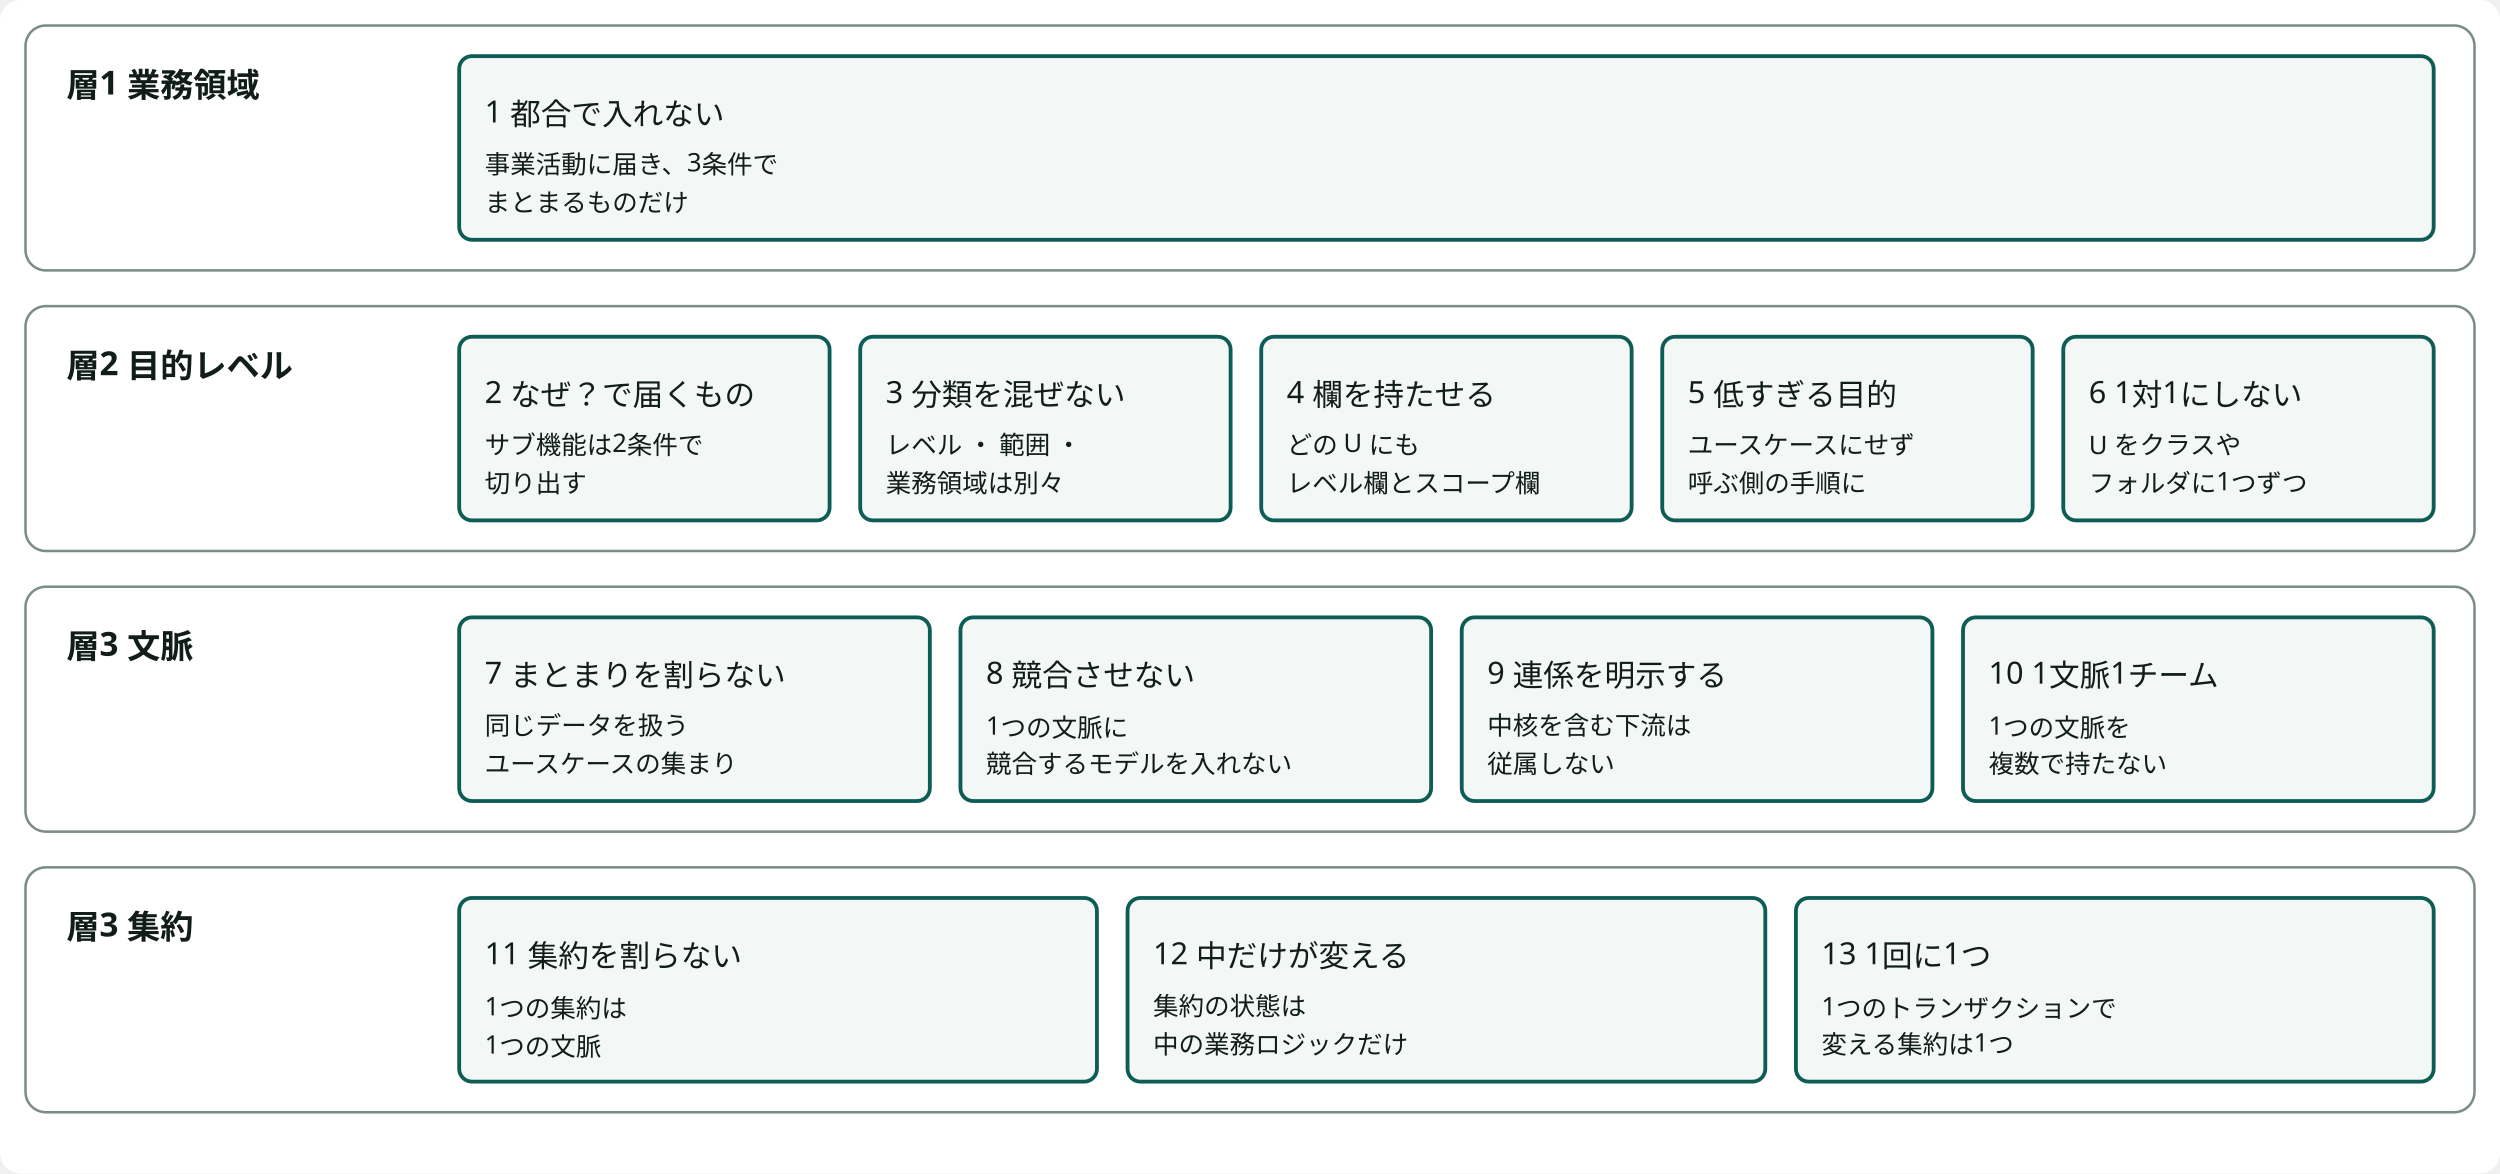
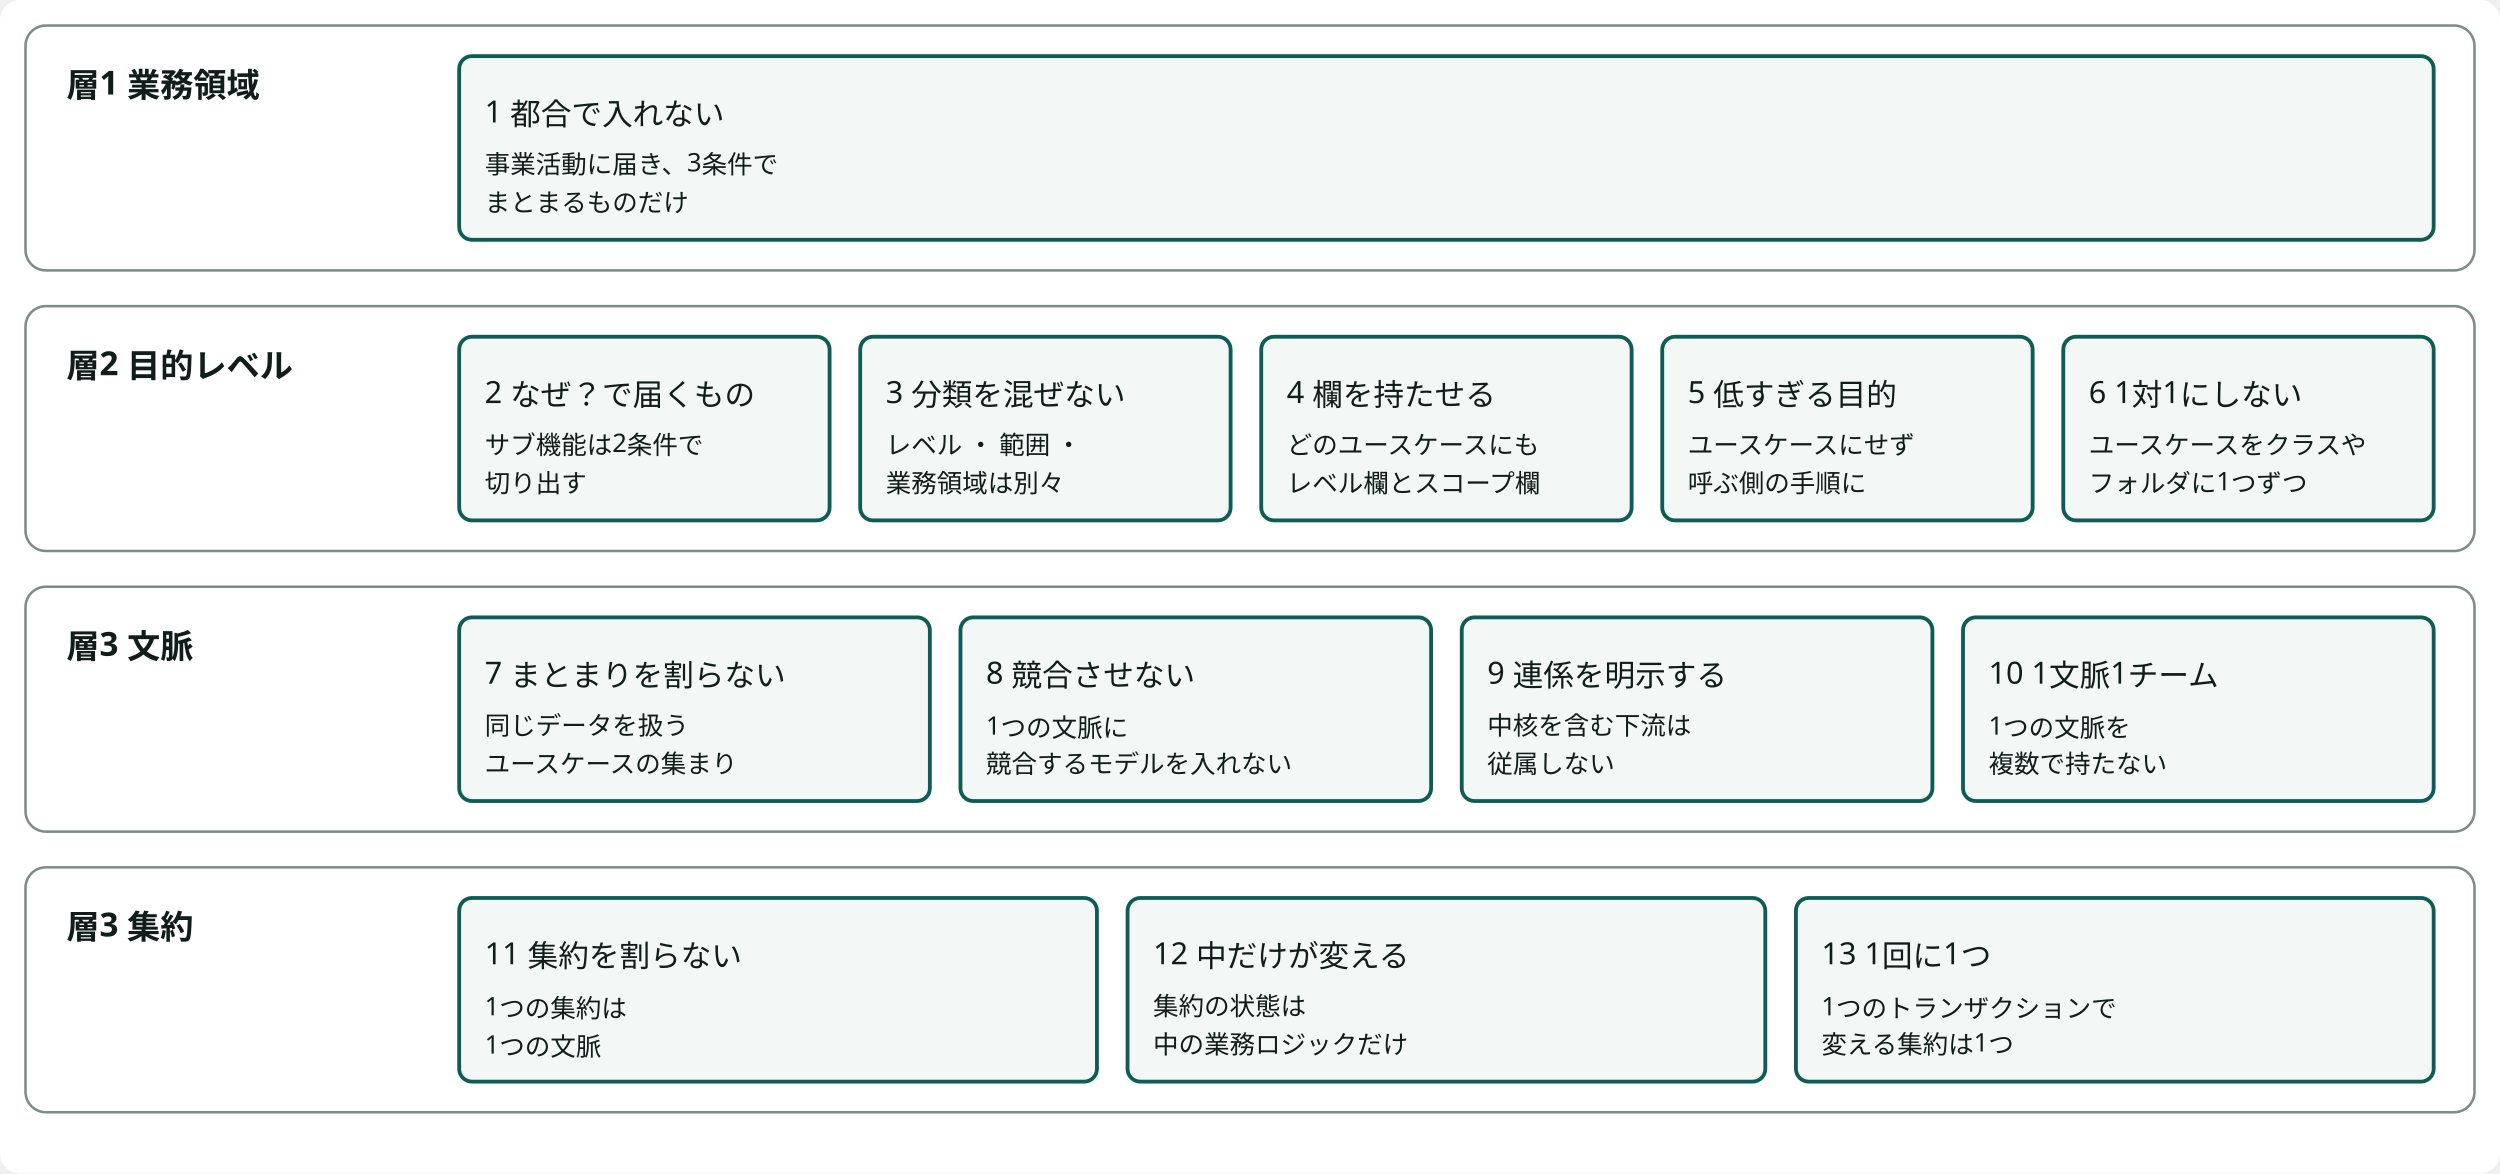
<svg viewBox="0 0 980 460" width="100%" style="min-width:900px;max-width:980px;display:block;margin:0 auto" role="img" aria-label="13の境界" class="dsvg">
  <style data-dsvg="dark">.dsvg .canvas{fill:var(--dsvg-area-fill,#FFFFFF)}.dsvg .area{fill:var(--dsvg-area-fill,#FFFFFF);stroke:var(--dsvg-line,#7C8C86)}.dsvg .title{fill:var(--dsvg-ink,#111D1A);font-size:13px;font-weight:700}.dsvg .box{fill:var(--dsvg-box-fill,#F3F7F5);stroke:var(--dsvg-accent,#0D5C55)}.dsvg .label{fill:var(--dsvg-ink,#111D1A);font-size:12px}.dsvg .label.small{fill:var(--dsvg-ink,#111D1A);font-size:10px}@media (prefers-color-scheme:dark){:root:not([data-theme="light"]) .dsvg,.dsvg:root:not([data-theme="light"]){--dsvg-area-fill:#22302D;--dsvg-line:#62756F;--dsvg-ink:#E6EEEB;--dsvg-box-fill:#16211E;--dsvg-accent:#6CC9B8}}:root[data-theme="dark"] .dsvg{--dsvg-area-fill:#22302D;--dsvg-line:#62756F;--dsvg-ink:#E6EEEB;--dsvg-box-fill:#16211E;--dsvg-accent:#6CC9B8}</style>
  <rect data-dsvg="canvas" class="canvas" x="0.0" y="0.0" width="980.0" height="460.0" fill="#FFFFFF" rx="8" />
  <rect class="area" x="10" y="10" width="960" height="96" fill="#FFFFFF" stroke="#7C8C86" stroke-width="1" rx="8" />
  <text class="title" x="26" y="38" text-anchor="start" font-family="Noto Sans JP, Hiragino Kaku Gothic ProN, sans-serif" font-size="13" font-weight="700" fill="#111D1A">層1 業務領域</text>
  <rect class="box" x="180.0" y="22" width="774.0" height="72" fill="#F3F7F5" stroke="#0D5C55" stroke-width="1.5" rx="5" />
  <text class="label" x="190.0" y="48" text-anchor="start" font-family="Noto Sans JP, Hiragino Kaku Gothic ProN, sans-serif" font-size="12" fill="#111D1A">1 都合で入れない</text>
  <text class="label small" x="190.0" y="68" text-anchor="start" font-family="Noto Sans JP, Hiragino Kaku Gothic ProN, sans-serif" font-size="10" fill="#111D1A">事業活動に届き、3条件で</text>
  <text class="label small" x="190.0" y="83" text-anchor="start" font-family="Noto Sans JP, Hiragino Kaku Gothic ProN, sans-serif" font-size="10" fill="#111D1A">まとまるものだけ</text>
  <rect class="area" x="10" y="120" width="960" height="96" fill="#FFFFFF" stroke="#7C8C86" stroke-width="1" rx="8" />
  <text class="title" x="26" y="148" text-anchor="start" font-family="Noto Sans JP, Hiragino Kaku Gothic ProN, sans-serif" font-size="13" font-weight="700" fill="#111D1A">層2 目的レベル</text>
  <rect class="box" x="180.0" y="132" width="145.2" height="72" fill="#F3F7F5" stroke="#0D5C55" stroke-width="1.5" rx="5" />
  <text class="label" x="190.0" y="158" text-anchor="start" font-family="Noto Sans JP, Hiragino Kaku Gothic ProN, sans-serif" font-size="12" fill="#111D1A">2 なぜ？で届くもの</text>
  <text class="label small" x="190.0" y="178" text-anchor="start" font-family="Noto Sans JP, Hiragino Kaku Gothic ProN, sans-serif" font-size="10" fill="#111D1A">サブ機能は2条件で</text>
  <text class="label small" x="190.0" y="193" text-anchor="start" font-family="Noto Sans JP, Hiragino Kaku Gothic ProN, sans-serif" font-size="10" fill="#111D1A">切り出す</text>
  <rect class="box" x="337.2" y="132" width="145.2" height="72" fill="#F3F7F5" stroke="#0D5C55" stroke-width="1.5" rx="5" />
  <text class="label" x="347.2" y="158" text-anchor="start" font-family="Noto Sans JP, Hiragino Kaku Gothic ProN, sans-serif" font-size="12" fill="#111D1A">3 分類を混ぜない</text>
  <text class="label small" x="347.2" y="178" text-anchor="start" font-family="Noto Sans JP, Hiragino Kaku Gothic ProN, sans-serif" font-size="10" fill="#111D1A">レベル ・ 範囲 ・</text>
  <text class="label small" x="347.2" y="193" text-anchor="start" font-family="Noto Sans JP, Hiragino Kaku Gothic ProN, sans-serif" font-size="10" fill="#111D1A">業務領域は別々</text>
  <rect class="box" x="494.4" y="132" width="145.2" height="72" fill="#F3F7F5" stroke="#0D5C55" stroke-width="1.5" rx="5" />
  <text class="label" x="504.4" y="158" text-anchor="start" font-family="Noto Sans JP, Hiragino Kaku Gothic ProN, sans-serif" font-size="12" fill="#111D1A">4 欄を持たせる</text>
-   <text class="label small" x="504.4" y="178" text-anchor="start" font-family="Noto Sans JP, Hiragino Kaku Gothic ProN, sans-serif" font-size="10" fill="#111D1A">どの U にも</text>
+   <text class="label small" x="504.4" y="178" text-anchor="start" font-family="Noto Sans JP, Hiragino Kaku Gothic ProN, sans-serif" font-size="10" fill="#111D1A">どのユースケースにも</text>
  <text class="label small" x="504.4" y="193" text-anchor="start" font-family="Noto Sans JP, Hiragino Kaku Gothic ProN, sans-serif" font-size="10" fill="#111D1A">レベル欄とスコープ欄</text>
  <rect class="box" x="651.6" y="132" width="145.2" height="72" fill="#F3F7F5" stroke="#0D5C55" stroke-width="1.5" rx="5" />
  <text class="label" x="661.6" y="158" text-anchor="start" font-family="Noto Sans JP, Hiragino Kaku Gothic ProN, sans-serif" font-size="12" fill="#111D1A">5 低すぎる目的</text>
  <text class="label small" x="661.6" y="178" text-anchor="start" font-family="Noto Sans JP, Hiragino Kaku Gothic ProN, sans-serif" font-size="10" fill="#111D1A">ユースケースにせず</text>
  <text class="label small" x="661.6" y="193" text-anchor="start" font-family="Noto Sans JP, Hiragino Kaku Gothic ProN, sans-serif" font-size="10" fill="#111D1A">呼ぶ側の手順に</text>
  <rect class="box" x="808.8" y="132" width="145.2" height="72" fill="#F3F7F5" stroke="#0D5C55" stroke-width="1.5" rx="5" />
  <text class="label" x="818.8" y="158" text-anchor="start" font-family="Noto Sans JP, Hiragino Kaku Gothic ProN, sans-serif" font-size="12" fill="#111D1A">6 1対1にしない</text>
-   <text class="label small" x="818.8" y="178" text-anchor="start" font-family="Noto Sans JP, Hiragino Kaku Gothic ProN, sans-serif" font-size="10" fill="#111D1A">U をクラスや</text>
+   <text class="label small" x="818.8" y="178" text-anchor="start" font-family="Noto Sans JP, Hiragino Kaku Gothic ProN, sans-serif" font-size="10" fill="#111D1A">ユースケースをクラスや</text>
  <text class="label small" x="818.8" y="193" text-anchor="start" font-family="Noto Sans JP, Hiragino Kaku Gothic ProN, sans-serif" font-size="10" fill="#111D1A">フォルダに1つずつ</text>
  <rect class="area" x="10" y="230" width="960" height="96" fill="#FFFFFF" stroke="#7C8C86" stroke-width="1" rx="8" />
  <text class="title" x="26" y="258" text-anchor="start" font-family="Noto Sans JP, Hiragino Kaku Gothic ProN, sans-serif" font-size="13" font-weight="700" fill="#111D1A">層3 文脈</text>
  <rect class="box" x="180.0" y="242" width="184.5" height="72" fill="#F3F7F5" stroke="#0D5C55" stroke-width="1.5" rx="5" />
  <text class="label" x="190.0" y="268" text-anchor="start" font-family="Noto Sans JP, Hiragino Kaku Gothic ProN, sans-serif" font-size="12" fill="#111D1A">7 まとまりを割らない</text>
  <text class="label small" x="190.0" y="288" text-anchor="start" font-family="Noto Sans JP, Hiragino Kaku Gothic ProN, sans-serif" font-size="10" fill="#111D1A">同じデータを扱う</text>
  <text class="label small" x="190.0" y="303" text-anchor="start" font-family="Noto Sans JP, Hiragino Kaku Gothic ProN, sans-serif" font-size="10" fill="#111D1A">ユースケースの集まり</text>
  <rect class="box" x="376.5" y="242" width="184.5" height="72" fill="#F3F7F5" stroke="#0D5C55" stroke-width="1.5" rx="5" />
  <text class="label" x="386.5" y="268" text-anchor="start" font-family="Noto Sans JP, Hiragino Kaku Gothic ProN, sans-serif" font-size="12" fill="#111D1A">8 競合させない</text>
  <text class="label small" x="386.5" y="288" text-anchor="start" font-family="Noto Sans JP, Hiragino Kaku Gothic ProN, sans-serif" font-size="10" fill="#111D1A">1つの文脈に</text>
  <text class="label small" x="386.5" y="303" text-anchor="start" font-family="Noto Sans JP, Hiragino Kaku Gothic ProN, sans-serif" font-size="10" fill="#111D1A">競合するモデルを入れない</text>
  <rect class="box" x="573.0" y="242" width="184.5" height="72" fill="#F3F7F5" stroke="#0D5C55" stroke-width="1.5" rx="5" />
  <text class="label" x="583.0" y="268" text-anchor="start" font-family="Noto Sans JP, Hiragino Kaku Gothic ProN, sans-serif" font-size="12" fill="#111D1A">9 連係を明示する</text>
  <text class="label small" x="583.0" y="288" text-anchor="start" font-family="Noto Sans JP, Hiragino Kaku Gothic ProN, sans-serif" font-size="10" fill="#111D1A">中核を含む下流は</text>
  <text class="label small" x="583.0" y="303" text-anchor="start" font-family="Noto Sans JP, Hiragino Kaku Gothic ProN, sans-serif" font-size="10" fill="#111D1A">従属しない</text>
  <rect class="box" x="769.5" y="242" width="184.5" height="72" fill="#F3F7F5" stroke="#0D5C55" stroke-width="1.5" rx="5" />
  <text class="label" x="779.5" y="268" text-anchor="start" font-family="Noto Sans JP, Hiragino Kaku Gothic ProN, sans-serif" font-size="12" fill="#111D1A">10 1文脈1チーム</text>
  <text class="label small" x="779.5" y="288" text-anchor="start" font-family="Noto Sans JP, Hiragino Kaku Gothic ProN, sans-serif" font-size="10" fill="#111D1A">1つの文脈を</text>
  <text class="label small" x="779.5" y="303" text-anchor="start" font-family="Noto Sans JP, Hiragino Kaku Gothic ProN, sans-serif" font-size="10" fill="#111D1A">複数で持たない</text>
  <rect class="area" x="10" y="340" width="960" height="96" fill="#FFFFFF" stroke="#7C8C86" stroke-width="1" rx="8" />
  <text class="title" x="26" y="368" text-anchor="start" font-family="Noto Sans JP, Hiragino Kaku Gothic ProN, sans-serif" font-size="13" font-weight="700" fill="#111D1A">層3 集約</text>
  <rect class="box" x="180.0" y="352" width="250.0" height="72" fill="#F3F7F5" stroke="#0D5C55" stroke-width="1.5" rx="5" />
  <text class="label" x="190.0" y="378" text-anchor="start" font-family="Noto Sans JP, Hiragino Kaku Gothic ProN, sans-serif" font-size="12" fill="#111D1A">11 集約を割らない</text>
  <text class="label small" x="190.0" y="398" text-anchor="start" font-family="Noto Sans JP, Hiragino Kaku Gothic ProN, sans-serif" font-size="10" fill="#111D1A">1つの集約は</text>
  <text class="label small" x="190.0" y="413" text-anchor="start" font-family="Noto Sans JP, Hiragino Kaku Gothic ProN, sans-serif" font-size="10" fill="#111D1A">1つの文脈</text>
  <rect class="box" x="442.0" y="352" width="250.0" height="72" fill="#F3F7F5" stroke="#0D5C55" stroke-width="1.5" rx="5" />
  <text class="label" x="452.0" y="378" text-anchor="start" font-family="Noto Sans JP, Hiragino Kaku Gothic ProN, sans-serif" font-size="12" fill="#111D1A">12 中だけが変える</text>
  <text class="label small" x="452.0" y="398" text-anchor="start" font-family="Noto Sans JP, Hiragino Kaku Gothic ProN, sans-serif" font-size="10" fill="#111D1A">集約の状態は</text>
  <text class="label small" x="452.0" y="413" text-anchor="start" font-family="Noto Sans JP, Hiragino Kaku Gothic ProN, sans-serif" font-size="10" fill="#111D1A">中の業務ロジックだけ</text>
  <rect class="box" x="704.0" y="352" width="250.0" height="72" fill="#F3F7F5" stroke="#0D5C55" stroke-width="1.5" rx="5" />
  <text class="label" x="714.0" y="378" text-anchor="start" font-family="Noto Sans JP, Hiragino Kaku Gothic ProN, sans-serif" font-size="12" fill="#111D1A">13 1回に1つ</text>
  <text class="label small" x="714.0" y="398" text-anchor="start" font-family="Noto Sans JP, Hiragino Kaku Gothic ProN, sans-serif" font-size="10" fill="#111D1A">1つのトランザクションで</text>
  <text class="label small" x="714.0" y="413" text-anchor="start" font-family="Noto Sans JP, Hiragino Kaku Gothic ProN, sans-serif" font-size="10" fill="#111D1A">変える集約は1つ</text>
</svg>
